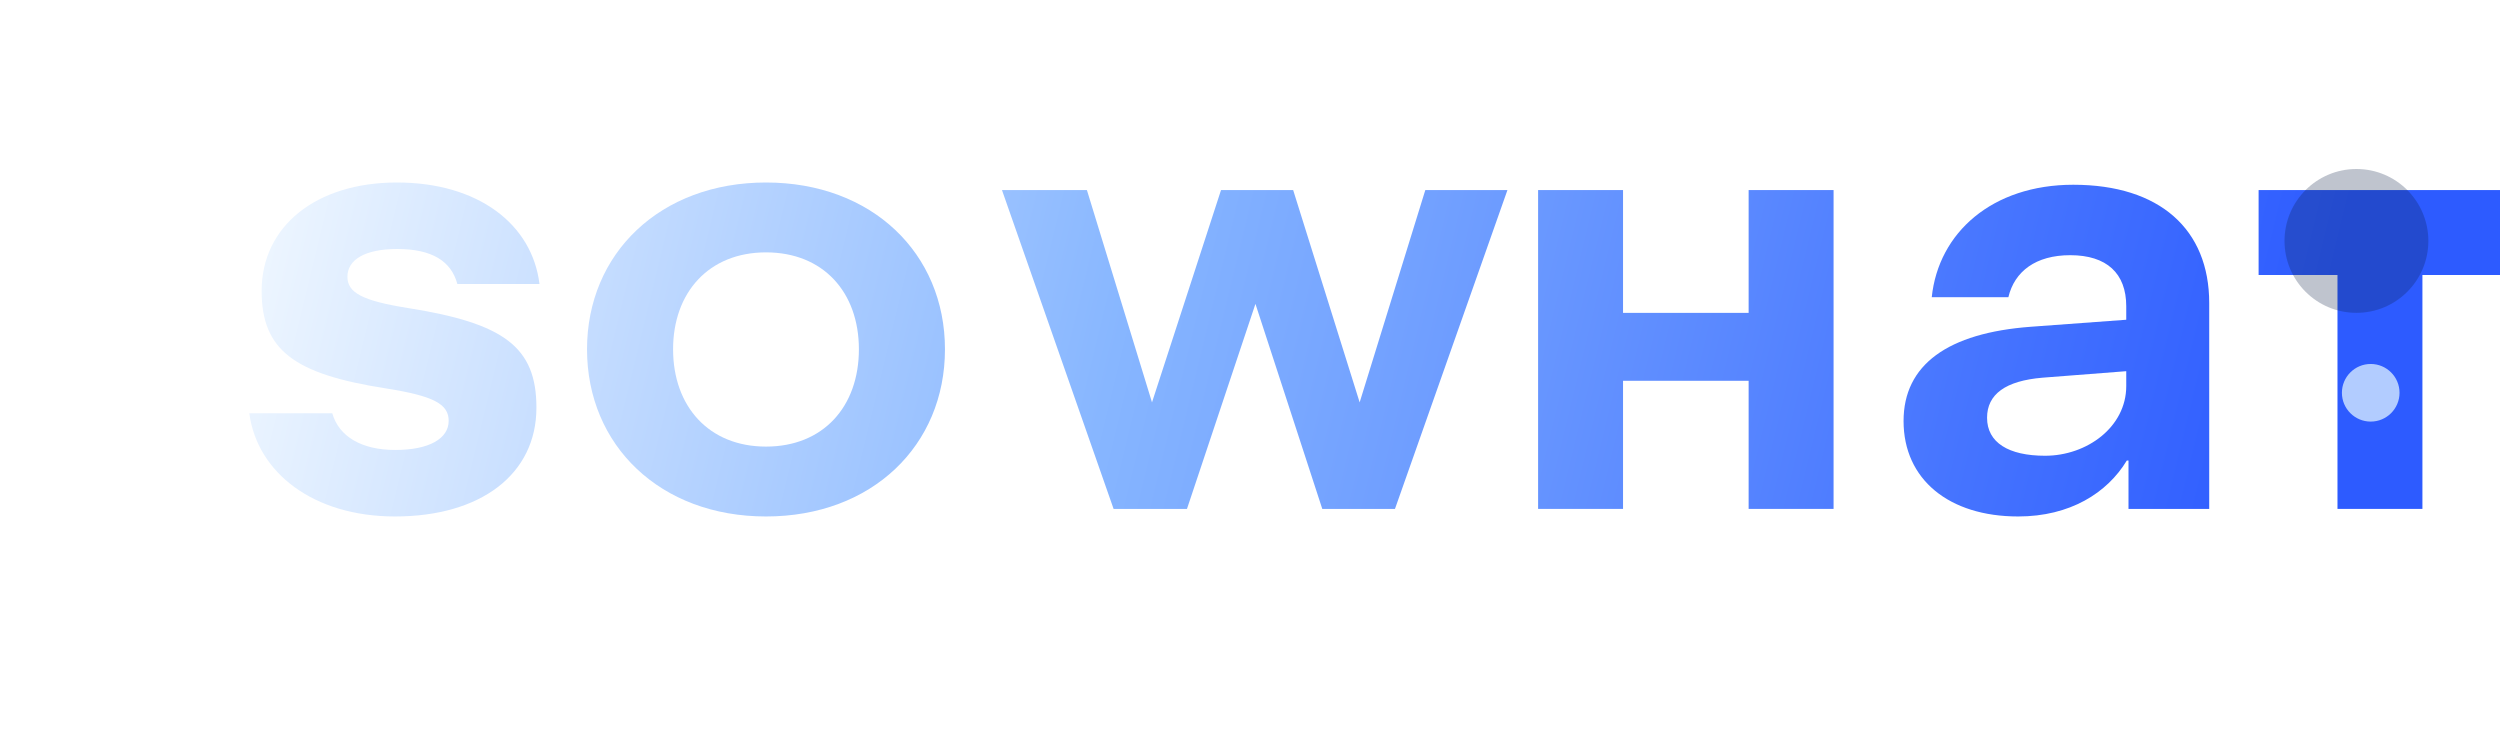
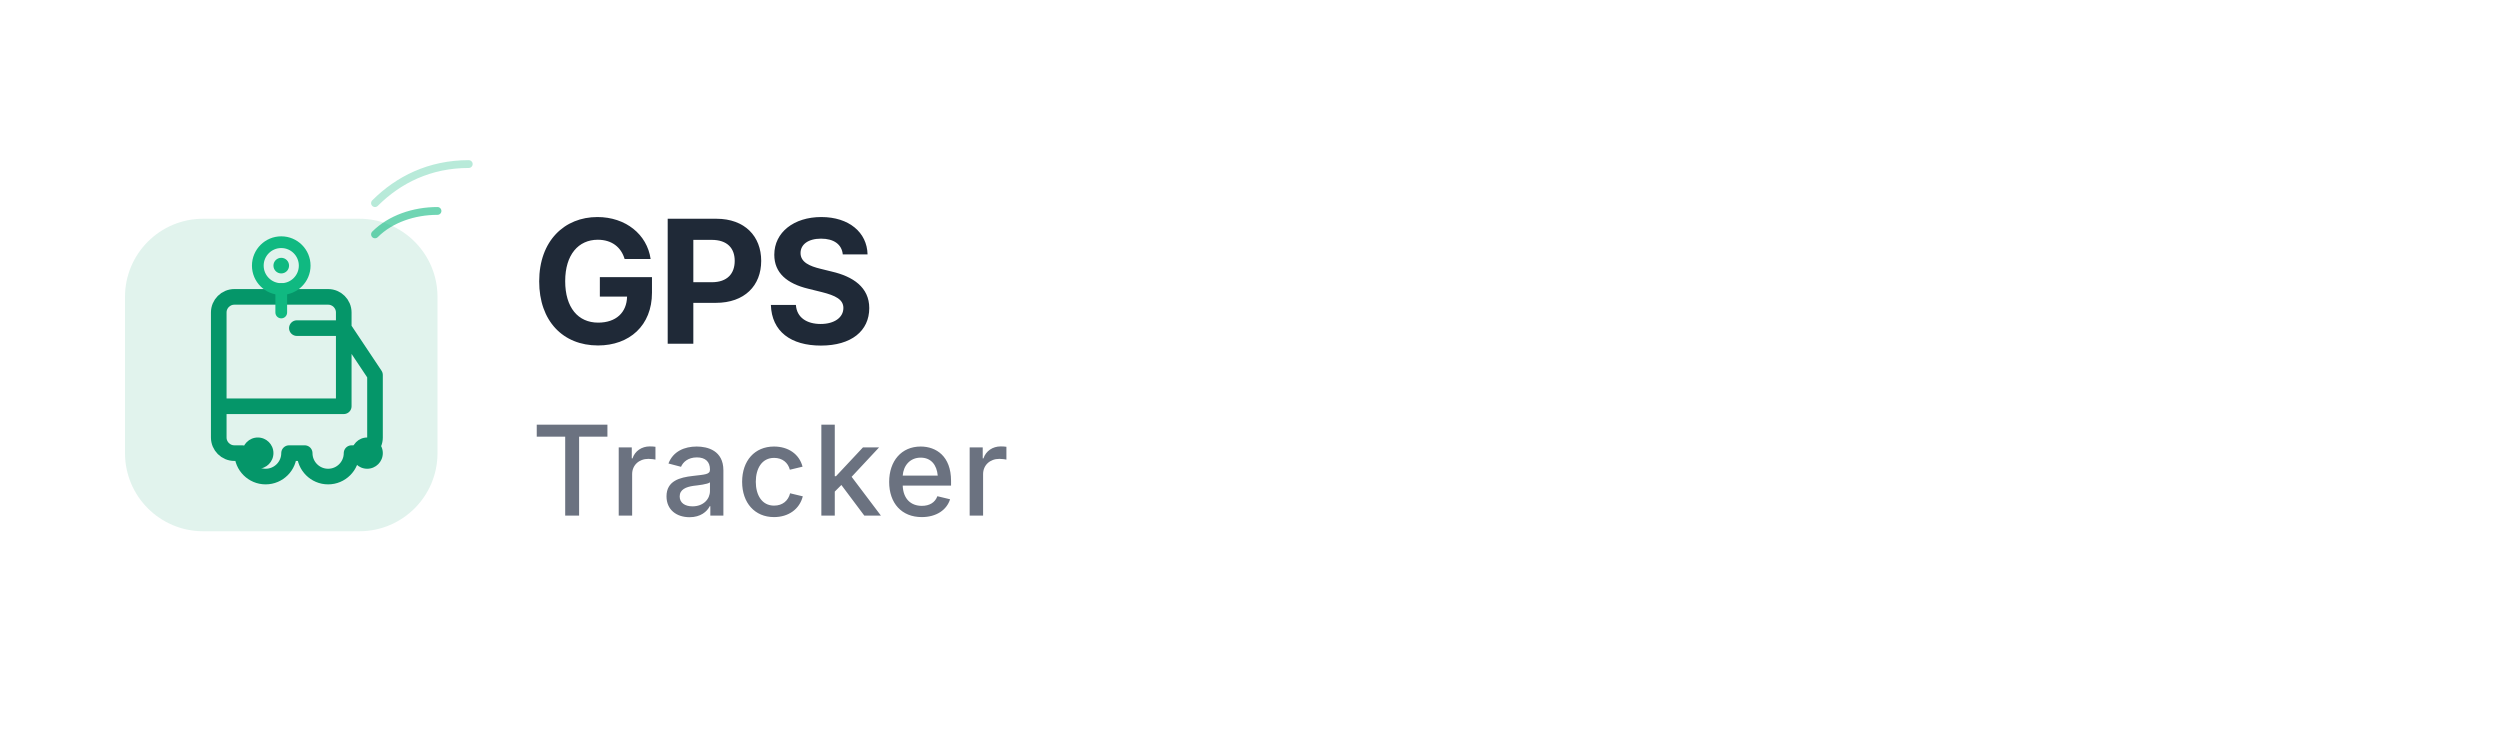
<svg xmlns="http://www.w3.org/2000/svg" width="320" height="96" viewBox="0 0 320 96" fill="none">
  <defs>
-     <linearGradient id="so-grad" x1="24" y1="16" x2="288" y2="80" gradientUnits="userSpaceOnUse">
-       <stop offset="0" stop-color="#F9FDFF" />
-       <stop offset="0.45" stop-color="#87B6FF" />
-       <stop offset="1" stop-color="#2D5BFF" />
+     <linearGradient id="gps-grad" x1="0" y1="48" x2="320" y2="48" gradientUnits="userSpaceOnUse">
+       <stop offset="0" stop-color="#059669" />
+       <stop offset="1" stop-color="#10b981" />
    </linearGradient>
  </defs>
-   <rect x="4" y="8" width="312" height="80" rx="28" fill="rgba(255,255,255,0.14)" stroke="rgba(255,255,255,0.28)" />
-   <path d="M50.554 66.108C40.114 66.108 32.914 60.492 31.91 52.896H42.53C43.39 55.908 46.33 57.596 50.59 57.596C54.958 57.596 57.43 56.124 57.43 53.868C57.43 51.72 55.526 50.68 49.37 49.712C37.606 47.88 33.49 44.796 33.49 37.236C33.49 28.94 40.474 23.36 50.806 23.36C61.246 23.36 68.122 28.724 69.054 36.356H58.542C57.754 33.416 55.282 31.872 50.842 31.872C46.726 31.872 44.47 33.236 44.47 35.42C44.47 37.46 46.374 38.5 52.242 39.432C64.474 41.372 68.662 44.384 68.662 52.176C68.662 60.708 61.534 66.108 50.554 66.108Z" fill="url(#so-grad)" />
-   <path d="M98.047 66.108C84.515 66.108 75.139 57.02 75.139 44.708C75.139 32.432 84.515 23.36 98.047 23.36C111.615 23.36 120.955 32.432 120.955 44.708C120.955 57.02 111.615 66.108 98.047 66.108ZM98.047 57.164C105.387 57.164 109.939 52.032 109.939 44.708C109.939 37.42 105.387 32.304 98.047 32.304C90.743 32.304 86.155 37.42 86.155 44.708C86.155 52.032 90.743 57.164 98.047 57.164Z" fill="url(#so-grad)" />
-   <path d="M142.54 65.14L128.252 24.328H139.124L147.456 51.504L156.292 24.328H165.524L174.036 51.504L182.44 24.328H192.952L178.556 65.14H169.252L160.696 38.896L151.932 65.14H142.54Z" fill="url(#so-grad)" />
-   <path d="M223.825 65.14V48.74H207.749V65.14H196.877V24.328H207.749V40.048H223.825V24.328H234.697V65.14H223.825Z" fill="url(#so-grad)" />
-   <path d="M258.324 66.108C249.488 66.108 243.656 61.38 243.656 53.892C243.656 46.692 249.308 42.612 259.964 41.824L272.16 40.928V39.204C272.16 34.98 269.652 32.664 264.988 32.664C260.584 32.664 257.86 34.728 257.072 38.04H247.264C248.124 29.78 255 23.648 265.384 23.648C276.436 23.648 282.78 29.348 282.78 38.792V65.14H272.448V58.948H272.232C269.724 63.1 264.952 66.108 258.324 66.108ZM261.768 58.336C267.132 58.336 272.16 54.656 272.16 49.416V47.512L261.444 48.344C256.708 48.74 254.344 50.464 254.344 53.476C254.344 56.632 257.072 58.336 261.768 58.336Z" fill="url(#so-grad)" />
-   <path d="M299.198 35.2H289.102V24.328H320.318V35.2H310.07V65.14H299.198V35.2Z" fill="url(#so-grad)" />
-   <path d="M292.418 30.838C292.418 25.753 296.54 21.632 301.624 21.632C306.709 21.632 310.83 25.753 310.83 30.838C310.83 35.923 306.709 40.044 301.624 40.044C296.54 40.044 292.418 35.923 292.418 30.838Z" fill="#081B44" fill-opacity="0.26" />
-   <path d="M299.764 50.276C299.764 48.24 301.415 46.588 303.452 46.588C305.488 46.588 307.14 48.24 307.14 50.276C307.14 52.312 305.488 53.964 303.452 53.964C301.415 53.964 299.764 52.312 299.764 50.276Z" fill="#B2CCFF" />
+   <rect x="16" y="28" width="40" height="40" rx="10" fill="#059669" fill-opacity="0.12" />
+   <path d="M28 52V40a2 2 0 012-2h12a2 2 0 012 2v12M28 52h16M28 52v4a2 2 0 002 2h1a3 3 0 006 0h2a3 3 0 006 0h1a2 2 0 002-2v-8l-4-6h-6" stroke="#059669" stroke-width="2" stroke-linecap="round" stroke-linejoin="round" fill="none" />
+   <circle cx="33" cy="58" r="2" fill="#059669" />
+   <circle cx="47" cy="58" r="2" fill="#059669" />
+   <circle cx="36" cy="34" r="3" fill="none" stroke="#10b981" stroke-width="1.5" />
+   <circle cx="36" cy="34" r="1" fill="#10b981" />
+   <path d="M36 37v3" stroke="#10b981" stroke-width="1.5" stroke-linecap="round" />
+   <text x="68" y="44" font-family="Inter, system-ui, sans-serif" font-size="22" font-weight="700" fill="#1f2937" letter-spacing="-0.5">GPS</text>
+   <text x="68" y="66" font-family="Inter, system-ui, sans-serif" font-size="16" font-weight="500" fill="#6b7280" letter-spacing="0.5">Tracker</text>
+   <path d="M48 30c2-2 5-3 8-3" stroke="#10b981" stroke-width="1" stroke-linecap="round" fill="none" opacity="0.6" />
+   <path d="M48 26c3-3 7-5 12-5" stroke="#10b981" stroke-width="1" stroke-linecap="round" fill="none" opacity="0.3" />
</svg>
